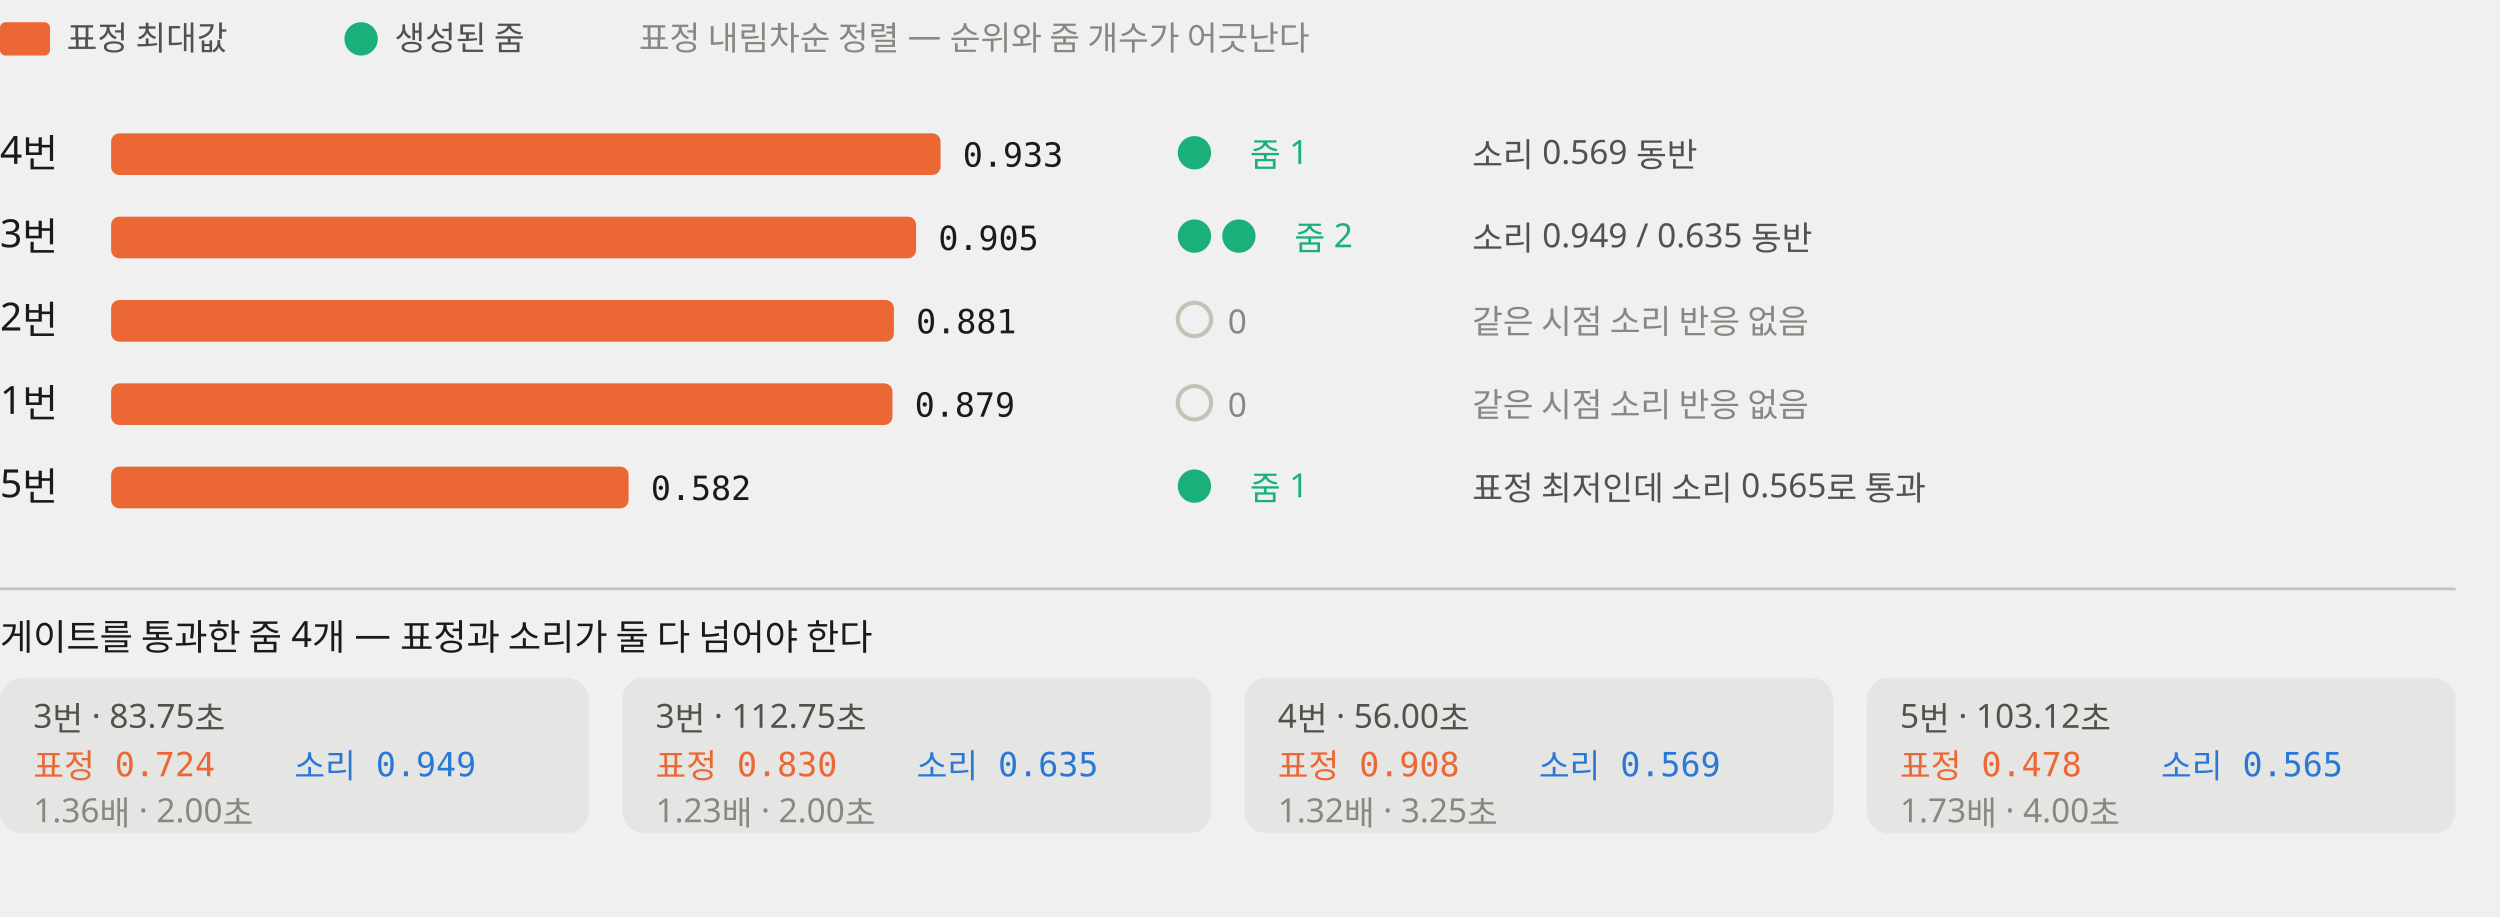
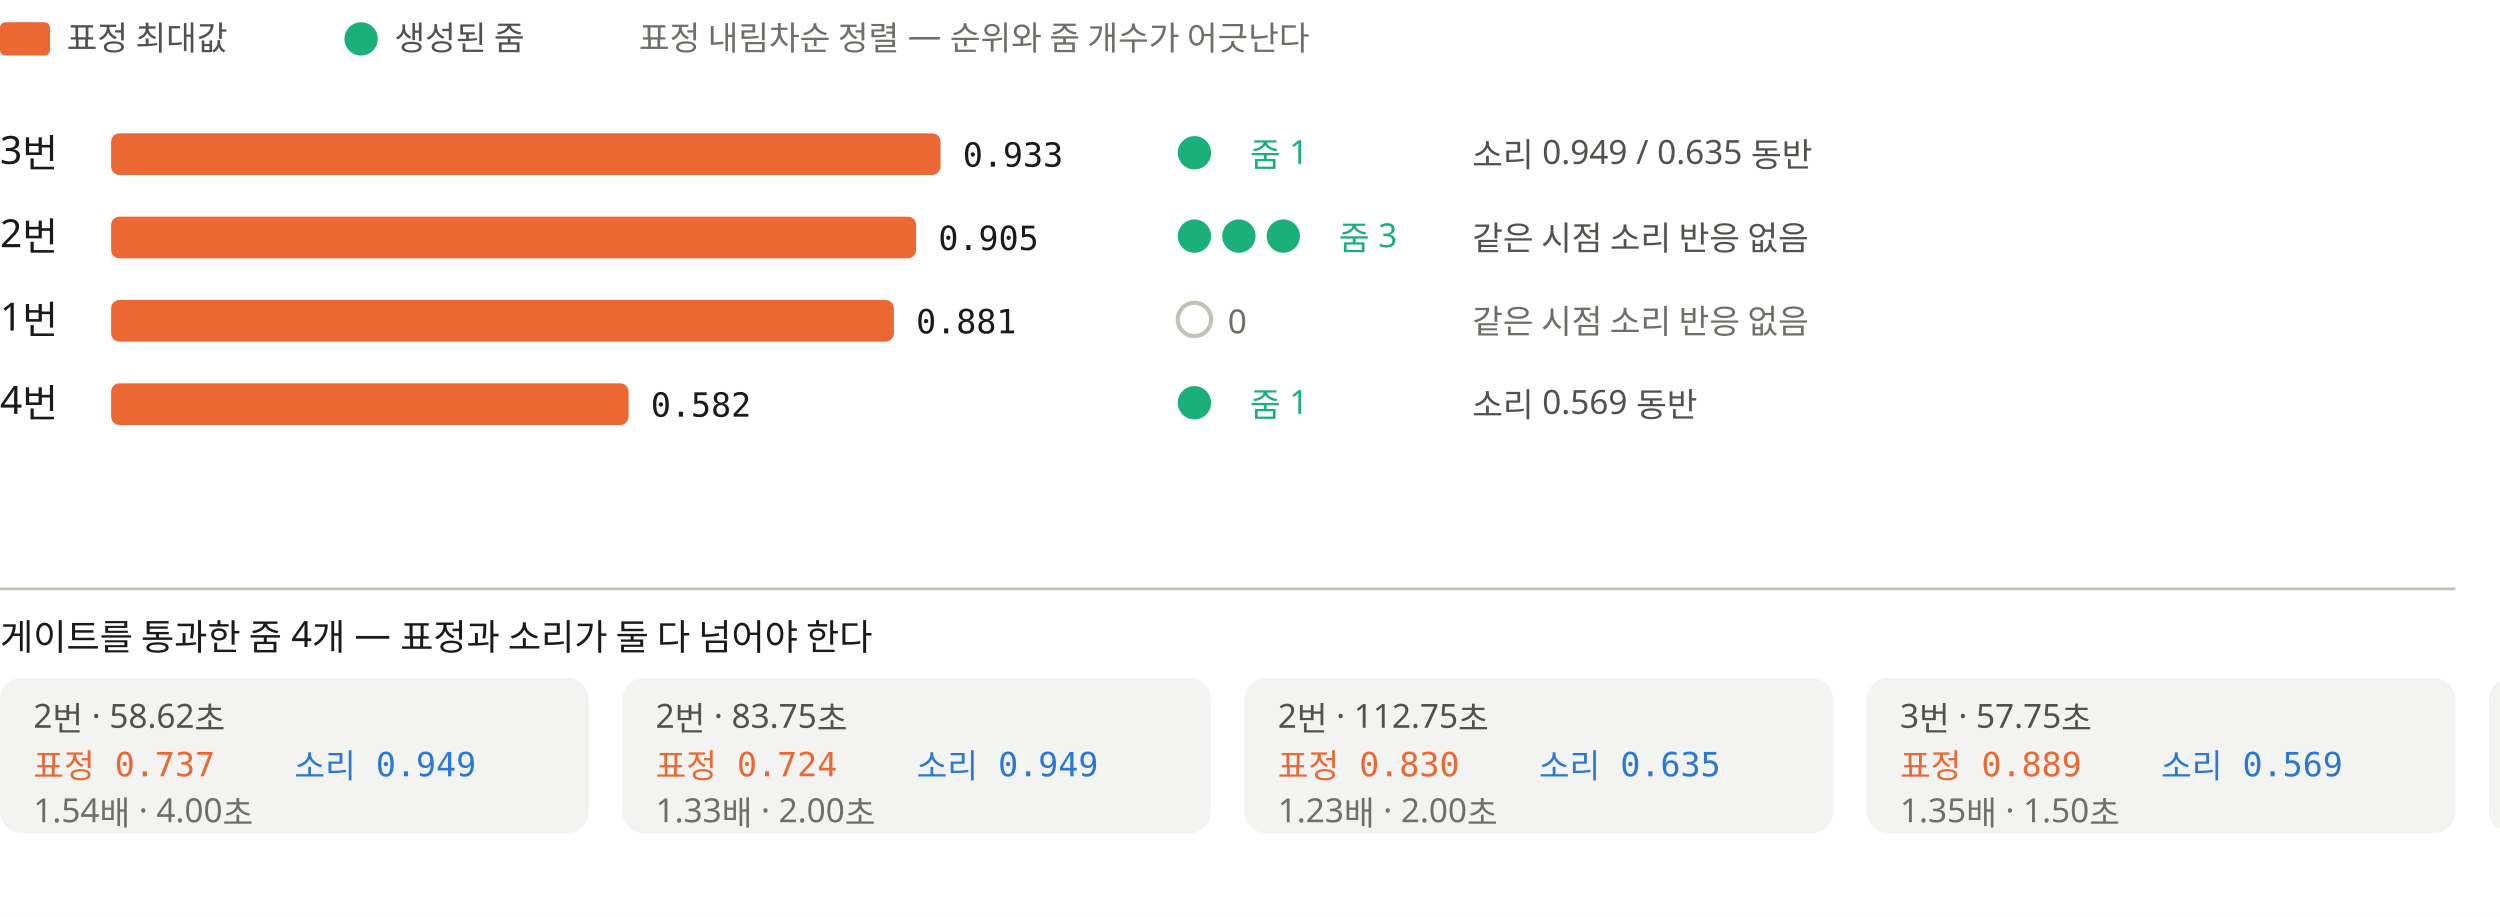
<svg xmlns="http://www.w3.org/2000/svg" viewBox="0 0 900 330" width="900" height="330" role="img" font-family="Malgun Gothic,Apple SD Gothic Neo,Noto Sans KR,sans-serif">
-   <style>
- .t{fill:#1a1a19} .ts{fill:#52514e} .tm{fill:#898781}
- @media (prefers-color-scheme:dark){.t{fill:#f5f5f0} .ts{fill:#c3c2b7} .tm{fill:#9a9892}}
- </style>
+   <style>.bg{fill:#ffffff} .t{fill:#1a1a19} .ts{fill:#52514e} .tm{fill:#6f6e69}</style>
+   <rect x="0" y="0" width="900" height="330" fill="#ffffff" />
+   <rect x="0" y="0" width="900" height="330" fill="#ffffff" />
  <rect x="0" y="8" width="18" height="12" rx="2" fill="#eb6834" />
  <text x="24" y="18" font-size="12" class="ts">표정 최대값</text>
  <circle cx="130" cy="14" r="6" fill="#1baf7a" />
  <text x="142" y="18" font-size="12" class="ts">생성된 줌</text>
  <text x="230" y="18" font-size="12" class="tm">표정 내림차순 정렬 — 순위와 줌 개수가 어긋난다</text>
-   <text x="0" y="59" font-size="14" font-weight="500" class="t">4번</text>
+   <text x="0" y="59" font-size="14" font-weight="500" class="t">3번</text>
  <rect x="40" y="48" width="298.6" height="15" rx="3" fill="#eb6834" />
  <text x="346.6" y="60" font-size="12" font-family="Consolas,SFMono-Regular,monospace" class="t">0.933</text>
  <circle cx="430" cy="55" r="6" fill="#1baf7a" />
  <text x="450" y="60" font-size="12" fill="#1baf7a">줌 1</text>
-   <text x="530" y="60" font-size="12" class="ts">소리 0.569 동반</text>
-   <text x="0" y="89" font-size="14" font-weight="500" class="t">3번</text>
+   <text x="530" y="60" font-size="12" class="ts">소리 0.949 / 0.635 동반</text>
+   <text x="0" y="89" font-size="14" font-weight="500" class="t">2번</text>
  <rect x="40" y="78" width="289.8" height="15" rx="3" fill="#eb6834" />
  <text x="337.8" y="90" font-size="12" font-family="Consolas,SFMono-Regular,monospace" class="t">0.905</text>
  <circle cx="430" cy="85" r="6" fill="#1baf7a" />
  <circle cx="446" cy="85" r="6" fill="#1baf7a" />
-   <text x="466" y="90" font-size="12" fill="#1baf7a">줌 2</text>
-   <text x="530" y="90" font-size="12" class="ts">소리 0.949 / 0.635 동반</text>
-   <text x="0" y="119" font-size="14" font-weight="500" class="t">2번</text>
+   <circle cx="462" cy="85" r="6" fill="#1baf7a" />
+   <text x="482" y="90" font-size="12" fill="#1baf7a">줌 3</text>
+   <text x="530" y="90" font-size="12" class="ts">같은 시점 소리 반응 없음</text>
+   <text x="0" y="119" font-size="14" font-weight="500" class="t">1번</text>
  <rect x="40" y="108" width="281.8" height="15" rx="3" fill="#eb6834" />
  <text x="329.8" y="120" font-size="12" font-family="Consolas,SFMono-Regular,monospace" class="t">0.881</text>
  <circle cx="430" cy="115" r="6" fill="none" stroke="#c3c2b7" stroke-width="1.5" />
  <text x="442" y="120" font-size="12" class="tm">0</text>
  <text x="530" y="120" font-size="12" class="tm">같은 시점 소리 반응 없음</text>
-   <text x="0" y="149" font-size="14" font-weight="500" class="t">1번</text>
-   <rect x="40" y="138" width="281.3" height="15" rx="3" fill="#eb6834" />
-   <text x="329.3" y="150" font-size="12" font-family="Consolas,SFMono-Regular,monospace" class="t">0.879</text>
-   <circle cx="430" cy="145" r="6" fill="none" stroke="#c3c2b7" stroke-width="1.5" />
-   <text x="442" y="150" font-size="12" class="tm">0</text>
-   <text x="530" y="150" font-size="12" class="tm">같은 시점 소리 반응 없음</text>
-   <text x="0" y="179" font-size="14" font-weight="500" class="t">5번</text>
-   <rect x="40" y="168" width="186.3" height="15" rx="3" fill="#eb6834" />
-   <text x="234.3" y="180" font-size="12" font-family="Consolas,SFMono-Regular,monospace" class="t">0.582</text>
-   <circle cx="430" cy="175" r="6" fill="#1baf7a" />
-   <text x="450" y="180" font-size="12" fill="#1baf7a">줌 1</text>
-   <text x="530" y="180" font-size="12" class="ts">표정 최저인데 소리 0.565로 통과</text>
+   <text x="0" y="149" font-size="14" font-weight="500" class="t">4번</text>
+   <rect x="40" y="138" width="186.3" height="15" rx="3" fill="#eb6834" />
+   <text x="234.3" y="150" font-size="12" font-family="Consolas,SFMono-Regular,monospace" class="t">0.582</text>
+   <circle cx="430" cy="145" r="6" fill="#1baf7a" />
+   <text x="450" y="150" font-size="12" fill="#1baf7a">줌 1</text>
+   <text x="530" y="150" font-size="12" class="ts">소리 0.569 동반</text>
  <line x1="0" y1="212" x2="884" y2="212" stroke="#c3c2b7" stroke-width="1" />
  <text x="0" y="234" font-size="13" font-weight="500" class="t">게이트를 통과한 줌 4개 — 표정과 소리가 둘 다 넘어야 한다</text>
  <rect x="0" y="244" width="212" height="56" rx="8" fill="#8a8880" fill-opacity="0.10" />
-   <text x="12" y="262" font-size="12" class="ts">3번 · 83.75초</text>
-   <text x="12" y="280" font-size="12" font-family="Consolas,SFMono-Regular,monospace" fill="#eb6834">표정 0.724</text>
+   <text x="12" y="262" font-size="12" class="ts">2번 · 58.62초</text>
+   <text x="12" y="280" font-size="12" font-family="Consolas,SFMono-Regular,monospace" fill="#eb6834">표정 0.737</text>
  <text x="106" y="280" font-size="12" font-family="Consolas,SFMono-Regular,monospace" fill="#2a78d6">소리 0.949</text>
-   <text x="12" y="296" font-size="12" class="tm">1.36배 · 2.00초</text>
+   <text x="12" y="296" font-size="12" class="tm">1.54배 · 4.00초</text>
  <rect x="224" y="244" width="212" height="56" rx="8" fill="#8a8880" fill-opacity="0.10" />
-   <text x="236" y="262" font-size="12" class="ts">3번 · 112.75초</text>
-   <text x="236" y="280" font-size="12" font-family="Consolas,SFMono-Regular,monospace" fill="#eb6834">표정 0.830</text>
-   <text x="330" y="280" font-size="12" font-family="Consolas,SFMono-Regular,monospace" fill="#2a78d6">소리 0.635</text>
-   <text x="236" y="296" font-size="12" class="tm">1.23배 · 2.00초</text>
+   <text x="236" y="262" font-size="12" class="ts">2번 · 83.75초</text>
+   <text x="236" y="280" font-size="12" font-family="Consolas,SFMono-Regular,monospace" fill="#eb6834">표정 0.724</text>
+   <text x="330" y="280" font-size="12" font-family="Consolas,SFMono-Regular,monospace" fill="#2a78d6">소리 0.949</text>
+   <text x="236" y="296" font-size="12" class="tm">1.33배 · 2.00초</text>
  <rect x="448" y="244" width="212" height="56" rx="8" fill="#8a8880" fill-opacity="0.10" />
-   <text x="460" y="262" font-size="12" class="ts">4번 · 56.00초</text>
-   <text x="460" y="280" font-size="12" font-family="Consolas,SFMono-Regular,monospace" fill="#eb6834">표정 0.908</text>
-   <text x="554" y="280" font-size="12" font-family="Consolas,SFMono-Regular,monospace" fill="#2a78d6">소리 0.569</text>
-   <text x="460" y="296" font-size="12" class="tm">1.32배 · 3.25초</text>
+   <text x="460" y="262" font-size="12" class="ts">2번 · 112.75초</text>
+   <text x="460" y="280" font-size="12" font-family="Consolas,SFMono-Regular,monospace" fill="#eb6834">표정 0.830</text>
+   <text x="554" y="280" font-size="12" font-family="Consolas,SFMono-Regular,monospace" fill="#2a78d6">소리 0.635</text>
+   <text x="460" y="296" font-size="12" class="tm">1.23배 · 2.00초</text>
  <rect x="672" y="244" width="212" height="56" rx="8" fill="#8a8880" fill-opacity="0.10" />
-   <text x="684" y="262" font-size="12" class="ts">5번 · 103.12초</text>
-   <text x="684" y="280" font-size="12" font-family="Consolas,SFMono-Regular,monospace" fill="#eb6834">표정 0.478</text>
-   <text x="778" y="280" font-size="12" font-family="Consolas,SFMono-Regular,monospace" fill="#2a78d6">소리 0.565</text>
-   <text x="684" y="296" font-size="12" class="tm">1.73배 · 4.00초</text>
+   <text x="684" y="262" font-size="12" class="ts">3번 · 57.75초</text>
+   <text x="684" y="280" font-size="12" font-family="Consolas,SFMono-Regular,monospace" fill="#eb6834">표정 0.889</text>
+   <text x="778" y="280" font-size="12" font-family="Consolas,SFMono-Regular,monospace" fill="#2a78d6">소리 0.569</text>
+   <text x="684" y="296" font-size="12" class="tm">1.35배 · 1.50초</text>
+   <rect x="896" y="244" width="212" height="56" rx="8" fill="#8a8880" fill-opacity="0.10" />
+   <text x="908" y="262" font-size="12" class="ts">4번 · 103.12초</text>
+   <text x="908" y="280" font-size="12" font-family="Consolas,SFMono-Regular,monospace" fill="#eb6834">표정 0.478</text>
+   <text x="1002" y="280" font-size="12" font-family="Consolas,SFMono-Regular,monospace" fill="#2a78d6">소리 0.565</text>
+   <text x="908" y="296" font-size="12" class="tm">1.73배 · 4.00초</text>
</svg>
